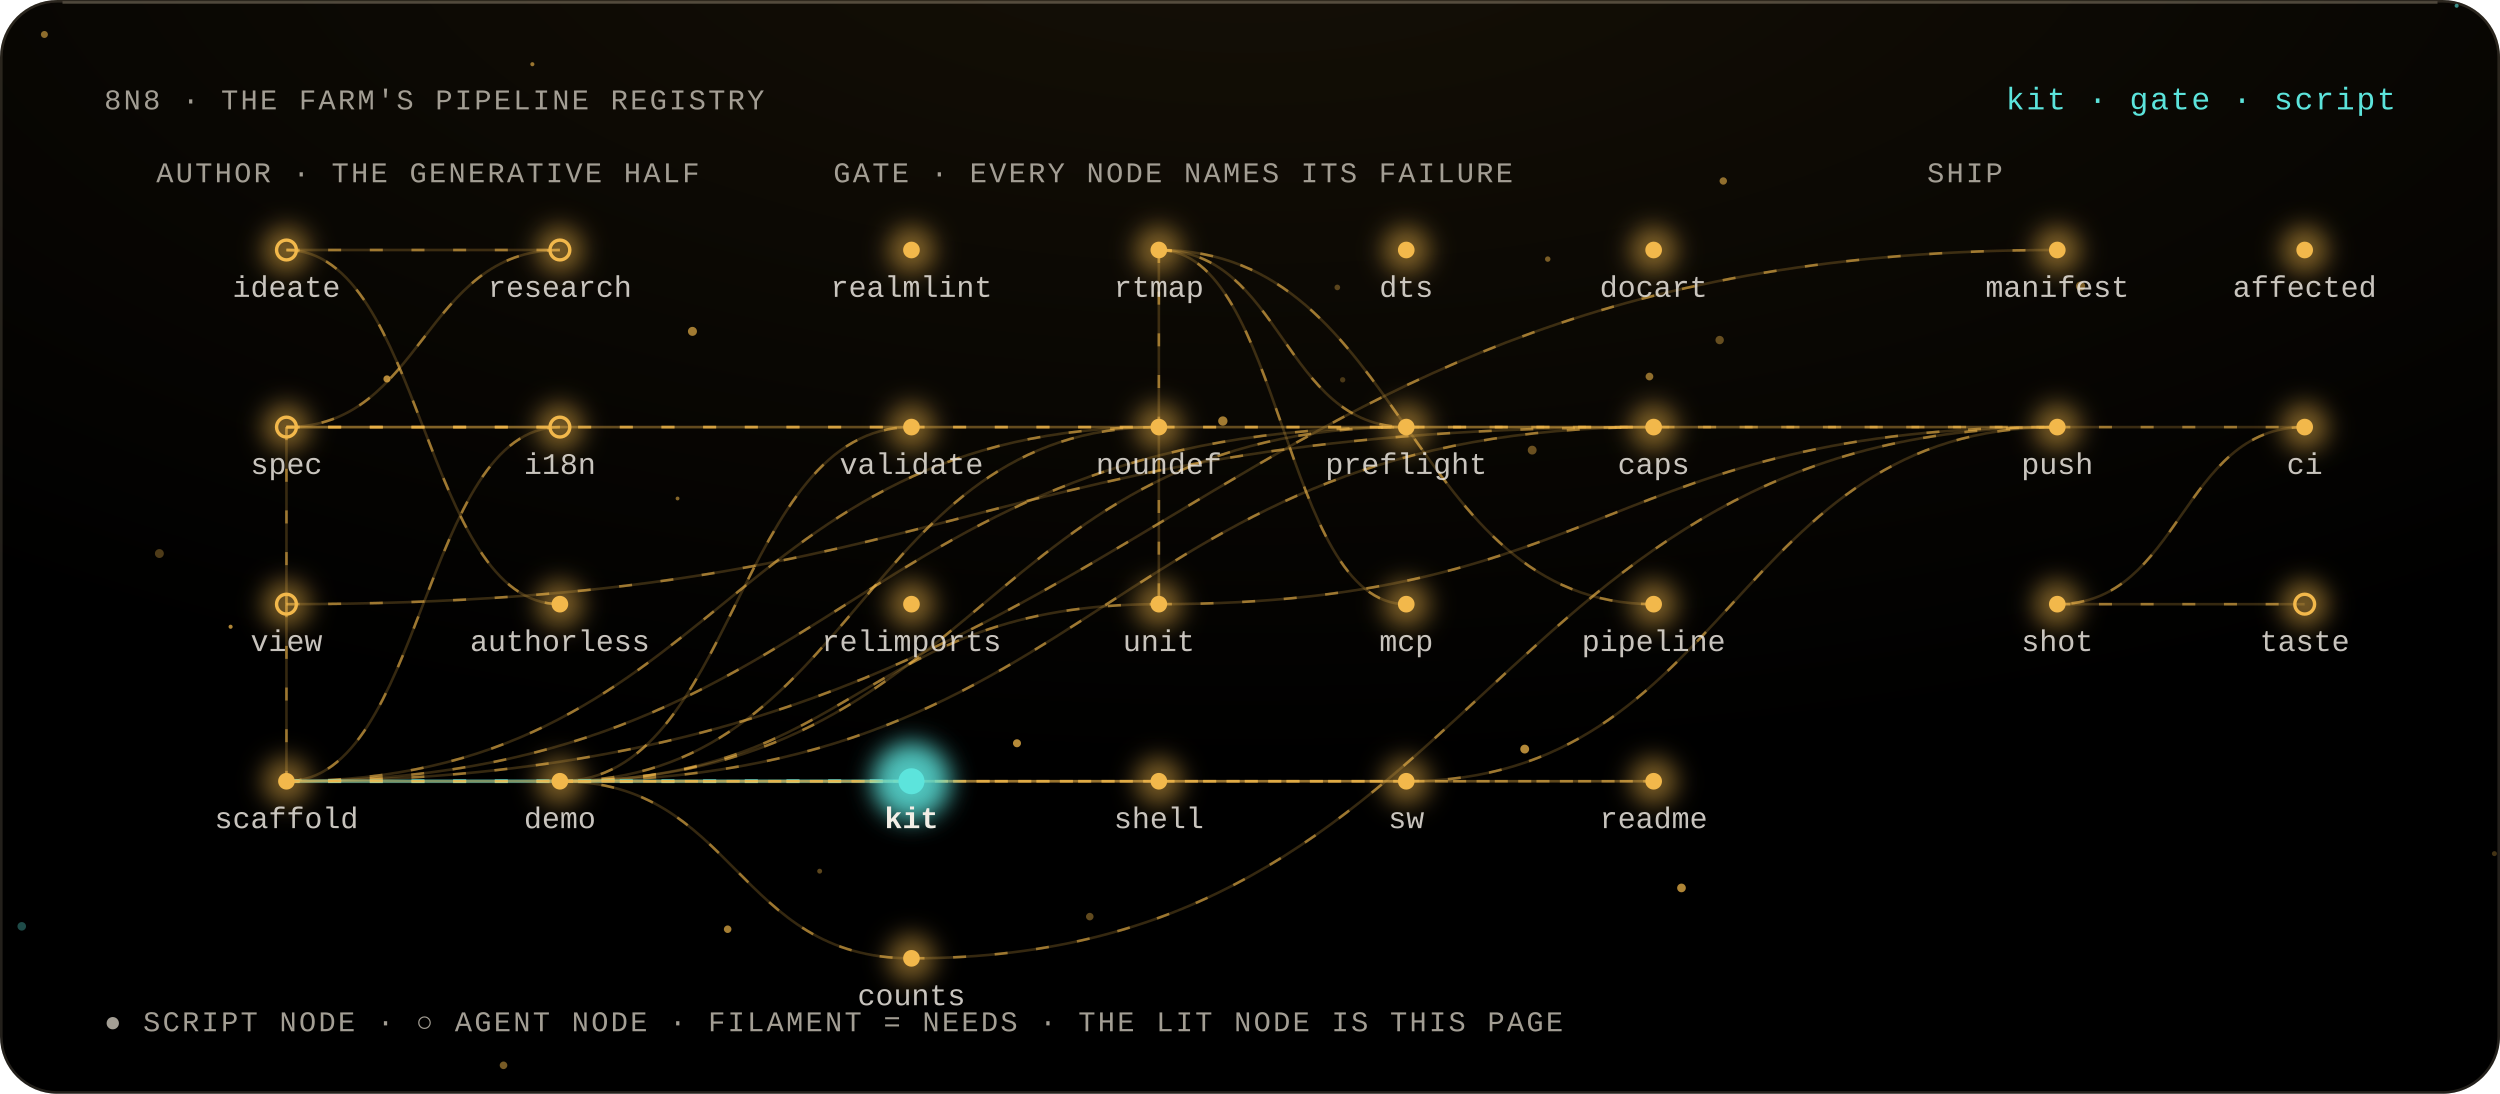
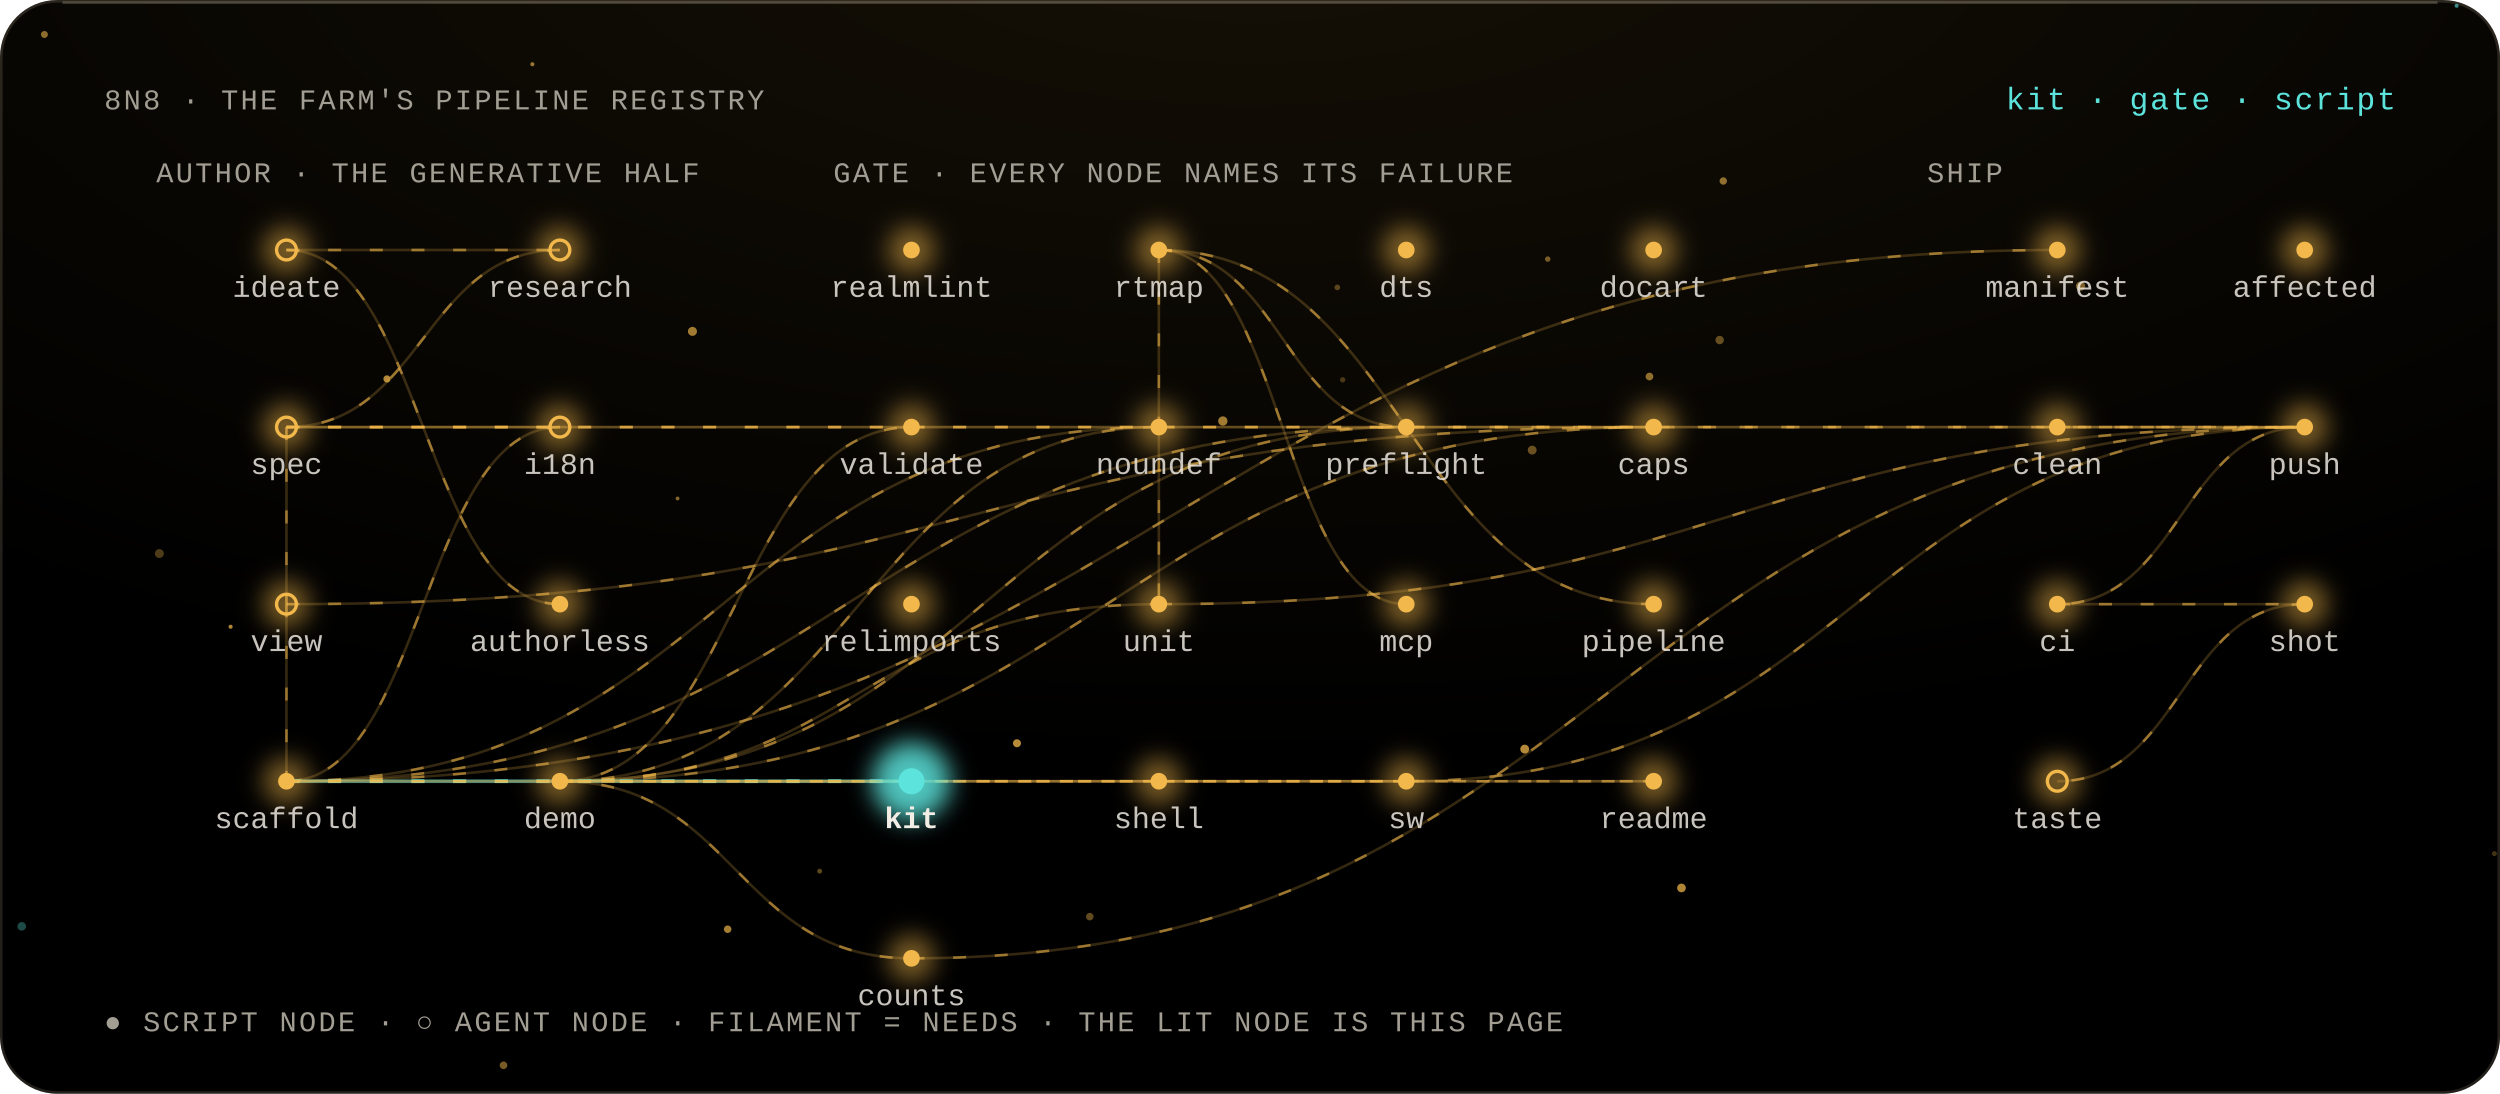
<svg xmlns="http://www.w3.org/2000/svg" viewBox="0 0 960 420" width="960" height="420" role="img" aria-labelledby="t">
  <style>
  text { font-family: 'Geist Mono', ui-monospace, 'Liberation Mono', Menlo, monospace; fill: #F2EEE6; }
  .m { fill: #A39E94; font-size: 11px; letter-spacing: .08em; }
  .l { font-size: 11.5px; }
  .h { font-size: 12px; fill: #5CE4DC; letter-spacing: .06em; }
  .flow { stroke-dasharray: 5 11; animation: flow 3s linear infinite; }
  @keyframes flow { to { stroke-dashoffset: -32; } }
  .breathe { animation: breathe 4.2s ease-in-out infinite; }
  @keyframes breathe { 50% { opacity: .38; } }
  .beat { animation: beat 2.6s ease-in-out infinite; transform-box: fill-box; transform-origin: center; }
  @keyframes beat { 50% { opacity: .55; transform: scale(1.35); } }
  .spin { transform-box: fill-box; transform-origin: center; animation: spin 48s linear infinite; }
  .spin-r { transform-box: fill-box; transform-origin: center; animation: spin 64s linear infinite reverse; }
  @keyframes spin { to { transform: rotate(360deg); } }
  @media (prefers-reduced-motion: reduce) { * { animation: none !important; } }
</style>
  <defs>
    <filter id="bloom" x="-80%" y="-80%" width="260%" height="260%">
      <feGaussianBlur stdDeviation="4.5" />
    </filter>
    <filter id="soft" x="-30%" y="-30%" width="160%" height="160%">
      <feGaussianBlur stdDeviation="1.4" />
    </filter>
    <radialGradient id="key" cx="50%" cy="-10%" r="80%">
      <stop offset="0" stop-color="#F2B84B" stop-opacity=".09" />
      <stop offset="1" stop-color="#F2B84B" stop-opacity="0" />
    </radialGradient>
    <linearGradient id="pair" x1="0" x2="1">
      <stop offset="0" stop-color="#F2B84B" />
      <stop offset="1" stop-color="#5CE4DC" />
    </linearGradient>
  </defs>
  <rect width="960" height="420" rx="22" fill="#000" />
  <rect width="960" height="420" rx="22" fill="url(#key)" />
  <rect x=".5" y=".5" width="959" height="419" rx="21.5" fill="none" stroke="rgba(255,232,196,.14)" />
  <path d="M 24 1 H 936" stroke="rgba(255,238,208,.22)" stroke-width="1" />
  <g>
    <circle cx="469.57" cy="161.67" r="1.79" fill="#F2B84B" opacity="0.66" class="breathe" style="animation-delay:-3.74s" />
    <circle cx="633.39" cy="144.59" r="1.48" fill="#F2B84B" opacity="0.58" class="breathe" style="animation-delay:-2.76s" />
    <circle cx="943.35" cy="2.21" r="0.78" fill="#5CE4DC" opacity="0.61" class="breathe" style="animation-delay:-0.59s" />
    <circle cx="204.43" cy="24.66" r="0.79" fill="#F2B84B" opacity="0.62" class="breathe" style="animation-delay:-2.71s" />
    <circle cx="193.35" cy="409.08" r="1.46" fill="#F2B84B" opacity="0.49" class="breathe" style="animation-delay:-4.07s" />
    <circle cx="588.36" cy="172.85" r="1.7" fill="#F2B84B" opacity="0.42" class="breathe" style="animation-delay:-4.13s" />
    <circle cx="661.74" cy="69.5" r="1.42" fill="#F2B84B" opacity="0.58" class="breathe" style="animation-delay:-0.64s" />
    <circle cx="513.53" cy="110.37" r="1.09" fill="#F2B84B" opacity="0.34" class="breathe" style="animation-delay:-1.25s" />
    <circle cx="957.85" cy="327.79" r="0.96" fill="#F2B84B" opacity="0.28" class="breathe" style="animation-delay:-4.03s" />
    <circle cx="660.35" cy="130.58" r="1.61" fill="#F2B84B" opacity="0.4" class="breathe" style="animation-delay:-1.34s" />
    <circle cx="260.18" cy="191.42" r="0.74" fill="#F2B84B" opacity="0.55" class="breathe" style="animation-delay:-0.78s" />
    <circle cx="390.52" cy="285.41" r="1.54" fill="#F2B84B" opacity="0.75" class="breathe" style="animation-delay:-0.26s" />
    <circle cx="645.69" cy="340.97" r="1.67" fill="#F2B84B" opacity="0.72" class="breathe" style="animation-delay:-3.22s" />
    <circle cx="279.42" cy="356.82" r="1.45" fill="#F2B84B" opacity="0.68" class="breathe" style="animation-delay:-0.67s" />
    <circle cx="148.6" cy="145.51" r="1.38" fill="#F2B84B" opacity="0.74" class="breathe" style="animation-delay:-3.25s" />
    <circle cx="61.2" cy="212.56" r="1.71" fill="#F2B84B" opacity="0.32" class="breathe" style="animation-delay:-3.63s" />
    <circle cx="265.9" cy="127.25" r="1.73" fill="#F2B84B" opacity="0.66" class="breathe" style="animation-delay:-2.42s" />
    <circle cx="418.47" cy="351.98" r="1.45" fill="#F2B84B" opacity="0.4" class="breathe" style="animation-delay:-2.51s" />
    <circle cx="515.59" cy="145.85" r="1.03" fill="#F2B84B" opacity="0.28" class="breathe" style="animation-delay:-0.95s" />
    <circle cx="8.35" cy="355.71" r="1.64" fill="#5CE4DC" opacity="0.33" class="breathe" style="animation-delay:-3.96s" />
    <circle cx="798.92" cy="109.88" r="1.78" fill="#F2B84B" opacity="0.49" class="breathe" style="animation-delay:-3.83s" />
    <circle cx="88.55" cy="240.67" r="0.79" fill="#F2B84B" opacity="0.73" class="breathe" style="animation-delay:-1.84s" />
    <circle cx="314.75" cy="334.53" r="0.95" fill="#F2B84B" opacity="0.38" class="breathe" style="animation-delay:-1.44s" />
    <circle cx="594.33" cy="99.49" r="1.05" fill="#F2B84B" opacity="0.48" class="breathe" style="animation-delay:-4.16s" />
    <circle cx="17.05" cy="13.24" r="1.35" fill="#F2B84B" opacity="0.57" class="breathe" style="animation-delay:-3.4s" />
    <circle cx="585.49" cy="287.65" r="1.7" fill="#F2B84B" opacity="0.74" class="breathe" style="animation-delay:-2.64s" />
  </g>
  <text x="40" y="42" class="m" text-anchor="start">8N8 · THE FARM'S PIPELINE REGISTRY</text>
  <text x="920" y="42" class="h" text-anchor="end">kit · gate · script</text>
  <text x="60" y="70" class="m" text-anchor="start">AUTHOR · THE GENERATIVE HALF</text>
  <text x="320" y="70" class="m" text-anchor="start">GATE · EVERY NODE NAMES ITS FAILURE</text>
  <text x="740" y="70" class="m" text-anchor="start">SHIP</text>
  <path d="M 110 96 C 162.5 96, 162.5 96, 215 96" fill="none" stroke="#F2B84B" stroke-opacity="0.22" stroke-width="1" />
  <path d="M 110 96 C 162.5 96, 162.5 96, 215 96" fill="none" stroke="#F2B84B" stroke-opacity="0.55" stroke-width="1" class="flow" />
  <path d="M 215 96 C 162.5 96, 162.5 164, 110 164" fill="none" stroke="#F2B84B" stroke-opacity="0.22" stroke-width="1" />
  <path d="M 215 96 C 162.5 96, 162.5 164, 110 164" fill="none" stroke="#F2B84B" stroke-opacity="0.55" stroke-width="1" class="flow" />
  <path d="M 110 164 C 162.5 164, 162.5 164, 215 164" fill="none" stroke="#F2B84B" stroke-opacity="0.22" stroke-width="1" />
  <path d="M 110 164 C 162.5 164, 162.5 164, 215 164" fill="none" stroke="#F2B84B" stroke-opacity="0.55" stroke-width="1" class="flow" />
  <path d="M 110 164 C 110 164, 110 232, 110 232" fill="none" stroke="#F2B84B" stroke-opacity="0.22" stroke-width="1" />
  <path d="M 110 164 C 110 164, 110 232, 110 232" fill="none" stroke="#F2B84B" stroke-opacity="0.55" stroke-width="1" class="flow" />
  <path d="M 110 96 C 162.5 96, 162.5 232, 215 232" fill="none" stroke="#F2B84B" stroke-opacity="0.22" stroke-width="1" />
  <path d="M 110 96 C 162.5 96, 162.5 232, 215 232" fill="none" stroke="#F2B84B" stroke-opacity="0.55" stroke-width="1" class="flow" />
  <path d="M 110 232 C 110 232, 110 300, 110 300" fill="none" stroke="#F2B84B" stroke-opacity="0.22" stroke-width="1" />
  <path d="M 110 232 C 110 232, 110 300, 110 300" fill="none" stroke="#F2B84B" stroke-opacity="0.55" stroke-width="1" class="flow" />
  <path d="M 215 164 C 162.5 164, 162.5 300, 110 300" fill="none" stroke="#F2B84B" stroke-opacity="0.22" stroke-width="1" />
  <path d="M 215 164 C 162.5 164, 162.5 300, 110 300" fill="none" stroke="#F2B84B" stroke-opacity="0.55" stroke-width="1" class="flow" />
  <path d="M 110 164 C 230 164, 230 164, 350 164" fill="none" stroke="#F2B84B" stroke-opacity="0.22" stroke-width="1" />
  <path d="M 110 164 C 230 164, 230 164, 350 164" fill="none" stroke="#F2B84B" stroke-opacity="0.55" stroke-width="1" class="flow" />
  <path d="M 215 300 C 282.5 300, 282.5 164, 350 164" fill="none" stroke="#F2B84B" stroke-opacity="0.22" stroke-width="1" />
  <path d="M 215 300 C 282.5 300, 282.5 164, 350 164" fill="none" stroke="#F2B84B" stroke-opacity="0.55" stroke-width="1" class="flow" />
  <path d="M 110 300 C 277.5 300, 277.5 164, 445 164" fill="none" stroke="#F2B84B" stroke-opacity="0.22" stroke-width="1" />
  <path d="M 110 300 C 277.5 300, 277.5 164, 445 164" fill="none" stroke="#F2B84B" stroke-opacity="0.55" stroke-width="1" class="flow" />
  <path d="M 215 300 C 330 300, 330 164, 445 164" fill="none" stroke="#F2B84B" stroke-opacity="0.22" stroke-width="1" />
  <path d="M 215 300 C 330 300, 330 164, 445 164" fill="none" stroke="#F2B84B" stroke-opacity="0.55" stroke-width="1" class="flow" />
  <path d="M 110 300 C 325 300, 325 164, 540 164" fill="none" stroke="#F2B84B" stroke-opacity="0.22" stroke-width="1" />
  <path d="M 110 300 C 325 300, 325 164, 540 164" fill="none" stroke="#F2B84B" stroke-opacity="0.55" stroke-width="1" class="flow" />
  <path d="M 215 300 C 377.5 300, 377.5 164, 540 164" fill="none" stroke="#F2B84B" stroke-opacity="0.22" stroke-width="1" />
  <path d="M 215 300 C 377.5 300, 377.5 164, 540 164" fill="none" stroke="#F2B84B" stroke-opacity="0.55" stroke-width="1" class="flow" />
  <path d="M 445 96 C 492.5 96, 492.5 164, 540 164" fill="none" stroke="#F2B84B" stroke-opacity="0.22" stroke-width="1" />
  <path d="M 445 96 C 492.5 96, 492.5 164, 540 164" fill="none" stroke="#F2B84B" stroke-opacity="0.55" stroke-width="1" class="flow" />
  <path d="M 110 164 C 372.5 164, 372.5 164, 635 164" fill="none" stroke="#F2B84B" stroke-opacity="0.22" stroke-width="1" />
  <path d="M 110 164 C 372.5 164, 372.5 164, 635 164" fill="none" stroke="#F2B84B" stroke-opacity="0.55" stroke-width="1" class="flow" />
  <path d="M 110 232 C 372.5 232, 372.5 164, 635 164" fill="none" stroke="#F2B84B" stroke-opacity="0.22" stroke-width="1" />
  <path d="M 110 232 C 372.5 232, 372.5 164, 635 164" fill="none" stroke="#F2B84B" stroke-opacity="0.55" stroke-width="1" class="flow" />
  <path d="M 215 300 C 425 300, 425 164, 635 164" fill="none" stroke="#F2B84B" stroke-opacity="0.22" stroke-width="1" />
  <path d="M 215 300 C 425 300, 425 164, 635 164" fill="none" stroke="#F2B84B" stroke-opacity="0.55" stroke-width="1" class="flow" />
  <path d="M 215 300 C 330 300, 330 232, 445 232" fill="none" stroke="#F2B84B" stroke-opacity="0.22" stroke-width="1" />
  <path d="M 215 300 C 330 300, 330 232, 445 232" fill="none" stroke="#F2B84B" stroke-opacity="0.55" stroke-width="1" class="flow" />
  <path d="M 445 96 C 445 96, 445 232, 445 232" fill="none" stroke="#F2B84B" stroke-opacity="0.22" stroke-width="1" />
  <path d="M 445 96 C 445 96, 445 232, 445 232" fill="none" stroke="#F2B84B" stroke-opacity="0.55" stroke-width="1" class="flow" />
  <path d="M 445 96 C 492.5 96, 492.5 232, 540 232" fill="none" stroke="#F2B84B" stroke-opacity="0.22" stroke-width="1" />
  <path d="M 445 96 C 492.5 96, 492.5 232, 540 232" fill="none" stroke="#F2B84B" stroke-opacity="0.55" stroke-width="1" class="flow" />
  <path d="M 445 96 C 540 96, 540 232, 635 232" fill="none" stroke="#F2B84B" stroke-opacity="0.22" stroke-width="1" />
  <path d="M 445 96 C 540 96, 540 232, 635 232" fill="none" stroke="#F2B84B" stroke-opacity="0.55" stroke-width="1" class="flow" />
  <path d="M 110 300 C 230 300, 230 300, 350 300" fill="none" stroke="#5CE4DC" stroke-opacity="0.55" stroke-width="1.4" />
  <path d="M 110 300 C 230 300, 230 300, 350 300" fill="none" stroke="#5CE4DC" stroke-opacity="0.95" stroke-width="1.4" class="flow" />
  <path d="M 110 300 C 325 300, 325 300, 540 300" fill="none" stroke="#F2B84B" stroke-opacity="0.22" stroke-width="1" />
  <path d="M 110 300 C 325 300, 325 300, 540 300" fill="none" stroke="#F2B84B" stroke-opacity="0.55" stroke-width="1" class="flow" />
  <path d="M 215 300 C 377.5 300, 377.5 300, 540 300" fill="none" stroke="#F2B84B" stroke-opacity="0.22" stroke-width="1" />
  <path d="M 215 300 C 377.5 300, 377.5 300, 540 300" fill="none" stroke="#F2B84B" stroke-opacity="0.55" stroke-width="1" class="flow" />
  <path d="M 110 300 C 372.5 300, 372.5 300, 635 300" fill="none" stroke="#F2B84B" stroke-opacity="0.22" stroke-width="1" />
  <path d="M 110 300 C 372.5 300, 372.5 300, 635 300" fill="none" stroke="#F2B84B" stroke-opacity="0.55" stroke-width="1" class="flow" />
  <path d="M 215 300 C 425 300, 425 300, 635 300" fill="none" stroke="#F2B84B" stroke-opacity="0.22" stroke-width="1" />
  <path d="M 215 300 C 425 300, 425 300, 635 300" fill="none" stroke="#F2B84B" stroke-opacity="0.55" stroke-width="1" class="flow" />
  <path d="M 215 300 C 282.5 300, 282.5 368, 350 368" fill="none" stroke="#F2B84B" stroke-opacity="0.22" stroke-width="1" />
  <path d="M 215 300 C 282.5 300, 282.5 368, 350 368" fill="none" stroke="#F2B84B" stroke-opacity="0.55" stroke-width="1" class="flow" />
  <path d="M 110 300 C 450 300, 450 96, 790 96" fill="none" stroke="#F2B84B" stroke-opacity="0.22" stroke-width="1" />
  <path d="M 110 300 C 450 300, 450 96, 790 96" fill="none" stroke="#F2B84B" stroke-opacity="0.55" stroke-width="1" class="flow" />
-   <path d="M 350 164 C 570 164, 570 164, 790 164" fill="none" stroke="#F2B84B" stroke-opacity="0.22" stroke-width="1" />
-   <path d="M 350 164 C 570 164, 570 164, 790 164" fill="none" stroke="#F2B84B" stroke-opacity="0.55" stroke-width="1" class="flow" />
-   <path d="M 540 164 C 665 164, 665 164, 790 164" fill="none" stroke="#F2B84B" stroke-opacity="0.22" stroke-width="1" />
-   <path d="M 540 164 C 665 164, 665 164, 790 164" fill="none" stroke="#F2B84B" stroke-opacity="0.55" stroke-width="1" class="flow" />
-   <path d="M 445 232 C 617.5 232, 617.5 164, 790 164" fill="none" stroke="#F2B84B" stroke-opacity="0.22" stroke-width="1" />
-   <path d="M 445 232 C 617.5 232, 617.5 164, 790 164" fill="none" stroke="#F2B84B" stroke-opacity="0.55" stroke-width="1" class="flow" />
-   <path d="M 540 300 C 665 300, 665 164, 790 164" fill="none" stroke="#F2B84B" stroke-opacity="0.22" stroke-width="1" />
-   <path d="M 540 300 C 665 300, 665 164, 790 164" fill="none" stroke="#F2B84B" stroke-opacity="0.55" stroke-width="1" class="flow" />
-   <path d="M 350 368 C 570 368, 570 164, 790 164" fill="none" stroke="#F2B84B" stroke-opacity="0.22" stroke-width="1" />
-   <path d="M 350 368 C 570 368, 570 164, 790 164" fill="none" stroke="#F2B84B" stroke-opacity="0.55" stroke-width="1" class="flow" />
+   <path d="M 350 164 C 617.5 164, 617.5 164, 885 164" fill="none" stroke="#F2B84B" stroke-opacity="0.22" stroke-width="1" />
+   <path d="M 350 164 C 617.5 164, 617.5 164, 885 164" fill="none" stroke="#F2B84B" stroke-opacity="0.55" stroke-width="1" class="flow" />
+   <path d="M 540 164 C 712.5 164, 712.5 164, 885 164" fill="none" stroke="#F2B84B" stroke-opacity="0.22" stroke-width="1" />
+   <path d="M 540 164 C 712.5 164, 712.5 164, 885 164" fill="none" stroke="#F2B84B" stroke-opacity="0.55" stroke-width="1" class="flow" />
+   <path d="M 445 232 C 665 232, 665 164, 885 164" fill="none" stroke="#F2B84B" stroke-opacity="0.22" stroke-width="1" />
+   <path d="M 445 232 C 665 232, 665 164, 885 164" fill="none" stroke="#F2B84B" stroke-opacity="0.55" stroke-width="1" class="flow" />
+   <path d="M 540 300 C 712.5 300, 712.5 164, 885 164" fill="none" stroke="#F2B84B" stroke-opacity="0.22" stroke-width="1" />
+   <path d="M 540 300 C 712.5 300, 712.5 164, 885 164" fill="none" stroke="#F2B84B" stroke-opacity="0.55" stroke-width="1" class="flow" />
+   <path d="M 350 368 C 617.5 368, 617.5 164, 885 164" fill="none" stroke="#F2B84B" stroke-opacity="0.22" stroke-width="1" />
+   <path d="M 350 368 C 617.5 368, 617.5 164, 885 164" fill="none" stroke="#F2B84B" stroke-opacity="0.55" stroke-width="1" class="flow" />
  <path d="M 790 164 C 837.5 164, 837.5 164, 885 164" fill="none" stroke="#F2B84B" stroke-opacity="0.22" stroke-width="1" />
  <path d="M 790 164 C 837.5 164, 837.5 164, 885 164" fill="none" stroke="#F2B84B" stroke-opacity="0.55" stroke-width="1" class="flow" />
  <path d="M 885 164 C 837.5 164, 837.5 232, 790 232" fill="none" stroke="#F2B84B" stroke-opacity="0.22" stroke-width="1" />
  <path d="M 885 164 C 837.5 164, 837.5 232, 790 232" fill="none" stroke="#F2B84B" stroke-opacity="0.55" stroke-width="1" class="flow" />
  <path d="M 790 232 C 837.5 232, 837.5 232, 885 232" fill="none" stroke="#F2B84B" stroke-opacity="0.22" stroke-width="1" />
  <path d="M 790 232 C 837.5 232, 837.5 232, 885 232" fill="none" stroke="#F2B84B" stroke-opacity="0.55" stroke-width="1" class="flow" />
+   <path d="M 885 232 C 837.5 232, 837.5 300, 790 300" fill="none" stroke="#F2B84B" stroke-opacity="0.22" stroke-width="1" />
+   <path d="M 885 232 C 837.5 232, 837.5 300, 790 300" fill="none" stroke="#F2B84B" stroke-opacity="0.55" stroke-width="1" class="flow" />
  <g>
    <circle cx="110" cy="96" r="9" fill="#F2B84B" opacity="0.5" filter="url(#bloom)" class="breathe" style="animation-delay:-2.9s" />
    <circle cx="110" cy="96" r="3.8" fill="none" stroke="#F2B84B" stroke-width="1.3" />
  </g>
  <text x="110" y="114" class="l" text-anchor="middle" fill="#F2EEE6" fill-opacity=".82">ideate</text>
  <g>
    <circle cx="215" cy="96" r="9" fill="#F2B84B" opacity="0.5" filter="url(#bloom)" class="breathe" style="animation-delay:-3.95s" />
    <circle cx="215" cy="96" r="3.8" fill="none" stroke="#F2B84B" stroke-width="1.3" />
  </g>
  <text x="215" y="114" class="l" text-anchor="middle" fill="#F2EEE6" fill-opacity=".82">research</text>
  <g>
    <circle cx="110" cy="164" r="9" fill="#F2B84B" opacity="0.5" filter="url(#bloom)" class="breathe" style="animation-delay:-1.96s" />
    <circle cx="110" cy="164" r="3.8" fill="none" stroke="#F2B84B" stroke-width="1.3" />
  </g>
  <text x="110" y="182" class="l" text-anchor="middle" fill="#F2EEE6" fill-opacity=".82">spec</text>
  <g>
    <circle cx="215" cy="164" r="9" fill="#F2B84B" opacity="0.5" filter="url(#bloom)" class="breathe" style="animation-delay:-1.54s" />
    <circle cx="215" cy="164" r="3.8" fill="none" stroke="#F2B84B" stroke-width="1.3" />
  </g>
  <text x="215" y="182" class="l" text-anchor="middle" fill="#F2EEE6" fill-opacity=".82">i18n</text>
  <g>
    <circle cx="110" cy="232" r="9" fill="#F2B84B" opacity="0.5" filter="url(#bloom)" class="breathe" style="animation-delay:-3.26s" />
    <circle cx="110" cy="232" r="3.8" fill="none" stroke="#F2B84B" stroke-width="1.3" />
  </g>
  <text x="110" y="250" class="l" text-anchor="middle" fill="#F2EEE6" fill-opacity=".82">view</text>
  <g>
    <circle cx="215" cy="232" r="9" fill="#F2B84B" opacity="0.5" filter="url(#bloom)" class="breathe" style="animation-delay:-3.56s" />
    <circle cx="215" cy="232" r="3.2" fill="#F2B84B" />
  </g>
  <text x="215" y="250" class="l" text-anchor="middle" fill="#F2EEE6" fill-opacity=".82">authorless</text>
  <g>
    <circle cx="110" cy="300" r="9" fill="#F2B84B" opacity="0.5" filter="url(#bloom)" class="breathe" style="animation-delay:-2.8s" />
    <circle cx="110" cy="300" r="3.2" fill="#F2B84B" />
  </g>
  <text x="110" y="318" class="l" text-anchor="middle" fill="#F2EEE6" fill-opacity=".82">scaffold</text>
  <g>
    <circle cx="215" cy="300" r="9" fill="#F2B84B" opacity="0.5" filter="url(#bloom)" class="breathe" style="animation-delay:-2.85s" />
    <circle cx="215" cy="300" r="3.2" fill="#F2B84B" />
  </g>
  <text x="215" y="318" class="l" text-anchor="middle" fill="#F2EEE6" fill-opacity=".82">demo</text>
  <g>
    <circle cx="350" cy="96" r="9" fill="#F2B84B" opacity="0.5" filter="url(#bloom)" class="breathe" style="animation-delay:-2.64s" />
    <circle cx="350" cy="96" r="3.2" fill="#F2B84B" />
  </g>
  <text x="350" y="114" class="l" text-anchor="middle" fill="#F2EEE6" fill-opacity=".82">realmlint</text>
  <g>
    <circle cx="445" cy="96" r="9" fill="#F2B84B" opacity="0.5" filter="url(#bloom)" class="breathe" style="animation-delay:-1.38s" />
    <circle cx="445" cy="96" r="3.2" fill="#F2B84B" />
  </g>
  <text x="445" y="114" class="l" text-anchor="middle" fill="#F2EEE6" fill-opacity=".82">rtmap</text>
  <g>
    <circle cx="540" cy="96" r="9" fill="#F2B84B" opacity="0.5" filter="url(#bloom)" class="breathe" style="animation-delay:-2.66s" />
    <circle cx="540" cy="96" r="3.2" fill="#F2B84B" />
  </g>
  <text x="540" y="114" class="l" text-anchor="middle" fill="#F2EEE6" fill-opacity=".82">dts</text>
  <g>
    <circle cx="635" cy="96" r="9" fill="#F2B84B" opacity="0.5" filter="url(#bloom)" class="breathe" style="animation-delay:-2.63s" />
    <circle cx="635" cy="96" r="3.2" fill="#F2B84B" />
  </g>
  <text x="635" y="114" class="l" text-anchor="middle" fill="#F2EEE6" fill-opacity=".82">docart</text>
  <g>
    <circle cx="350" cy="164" r="9" fill="#F2B84B" opacity="0.5" filter="url(#bloom)" class="breathe" style="animation-delay:-0.32s" />
    <circle cx="350" cy="164" r="3.2" fill="#F2B84B" />
  </g>
  <text x="350" y="182" class="l" text-anchor="middle" fill="#F2EEE6" fill-opacity=".82">validate</text>
  <g>
    <circle cx="445" cy="164" r="9" fill="#F2B84B" opacity="0.5" filter="url(#bloom)" class="breathe" style="animation-delay:-0.28s" />
    <circle cx="445" cy="164" r="3.2" fill="#F2B84B" />
  </g>
  <text x="445" y="182" class="l" text-anchor="middle" fill="#F2EEE6" fill-opacity=".82">noundef</text>
  <g>
    <circle cx="540" cy="164" r="9" fill="#F2B84B" opacity="0.5" filter="url(#bloom)" class="breathe" style="animation-delay:-3.93s" />
    <circle cx="540" cy="164" r="3.2" fill="#F2B84B" />
  </g>
  <text x="540" y="182" class="l" text-anchor="middle" fill="#F2EEE6" fill-opacity=".82">preflight</text>
  <g>
    <circle cx="635" cy="164" r="9" fill="#F2B84B" opacity="0.5" filter="url(#bloom)" class="breathe" style="animation-delay:-0.02s" />
    <circle cx="635" cy="164" r="3.2" fill="#F2B84B" />
  </g>
  <text x="635" y="182" class="l" text-anchor="middle" fill="#F2EEE6" fill-opacity=".82">caps</text>
  <g>
    <circle cx="350" cy="232" r="9" fill="#F2B84B" opacity="0.5" filter="url(#bloom)" class="breathe" style="animation-delay:-2.85s" />
    <circle cx="350" cy="232" r="3.2" fill="#F2B84B" />
  </g>
  <text x="350" y="250" class="l" text-anchor="middle" fill="#F2EEE6" fill-opacity=".82">relimports</text>
  <g>
    <circle cx="445" cy="232" r="9" fill="#F2B84B" opacity="0.5" filter="url(#bloom)" class="breathe" style="animation-delay:-0.57s" />
    <circle cx="445" cy="232" r="3.2" fill="#F2B84B" />
  </g>
  <text x="445" y="250" class="l" text-anchor="middle" fill="#F2EEE6" fill-opacity=".82">unit</text>
  <g>
    <circle cx="540" cy="232" r="9" fill="#F2B84B" opacity="0.5" filter="url(#bloom)" class="breathe" style="animation-delay:-3.31s" />
    <circle cx="540" cy="232" r="3.2" fill="#F2B84B" />
  </g>
  <text x="540" y="250" class="l" text-anchor="middle" fill="#F2EEE6" fill-opacity=".82">mcp</text>
  <g>
    <circle cx="635" cy="232" r="9" fill="#F2B84B" opacity="0.5" filter="url(#bloom)" class="breathe" style="animation-delay:-0.33s" />
    <circle cx="635" cy="232" r="3.2" fill="#F2B84B" />
  </g>
  <text x="635" y="250" class="l" text-anchor="middle" fill="#F2EEE6" fill-opacity=".82">pipeline</text>
  <g>
    <circle cx="350" cy="300" r="15" fill="#5CE4DC" opacity="0.85" filter="url(#bloom)" class="beat" style="animation-delay:-0.85s" />
    <circle cx="350" cy="300" r="5" fill="#5CE4DC" />
  </g>
  <text x="350" y="318" class="l" text-anchor="middle" fill="#5CE4DC" font-weight="700">kit</text>
  <g>
    <circle cx="445" cy="300" r="9" fill="#F2B84B" opacity="0.5" filter="url(#bloom)" class="breathe" style="animation-delay:-0.23s" />
    <circle cx="445" cy="300" r="3.2" fill="#F2B84B" />
  </g>
  <text x="445" y="318" class="l" text-anchor="middle" fill="#F2EEE6" fill-opacity=".82">shell</text>
  <g>
    <circle cx="540" cy="300" r="9" fill="#F2B84B" opacity="0.5" filter="url(#bloom)" class="breathe" style="animation-delay:-2.93s" />
    <circle cx="540" cy="300" r="3.2" fill="#F2B84B" />
  </g>
  <text x="540" y="318" class="l" text-anchor="middle" fill="#F2EEE6" fill-opacity=".82">sw</text>
  <g>
    <circle cx="635" cy="300" r="9" fill="#F2B84B" opacity="0.5" filter="url(#bloom)" class="breathe" style="animation-delay:-2.58s" />
    <circle cx="635" cy="300" r="3.2" fill="#F2B84B" />
  </g>
  <text x="635" y="318" class="l" text-anchor="middle" fill="#F2EEE6" fill-opacity=".82">readme</text>
  <g>
    <circle cx="350" cy="368" r="9" fill="#F2B84B" opacity="0.5" filter="url(#bloom)" class="breathe" style="animation-delay:-0.91s" />
    <circle cx="350" cy="368" r="3.2" fill="#F2B84B" />
  </g>
  <text x="350" y="386" class="l" text-anchor="middle" fill="#F2EEE6" fill-opacity=".82">counts</text>
  <g>
    <circle cx="790" cy="96" r="9" fill="#F2B84B" opacity="0.5" filter="url(#bloom)" class="breathe" style="animation-delay:-2.77s" />
    <circle cx="790" cy="96" r="3.2" fill="#F2B84B" />
  </g>
  <text x="790" y="114" class="l" text-anchor="middle" fill="#F2EEE6" fill-opacity=".82">manifest</text>
  <g>
    <circle cx="885" cy="96" r="9" fill="#F2B84B" opacity="0.5" filter="url(#bloom)" class="breathe" style="animation-delay:-0.81s" />
    <circle cx="885" cy="96" r="3.2" fill="#F2B84B" />
  </g>
  <text x="885" y="114" class="l" text-anchor="middle" fill="#F2EEE6" fill-opacity=".82">affected</text>
  <g>
    <circle cx="790" cy="164" r="9" fill="#F2B84B" opacity="0.5" filter="url(#bloom)" class="breathe" style="animation-delay:-3.9s" />
    <circle cx="790" cy="164" r="3.2" fill="#F2B84B" />
  </g>
-   <text x="790" y="182" class="l" text-anchor="middle" fill="#F2EEE6" fill-opacity=".82">push</text>
+   <text x="790" y="182" class="l" text-anchor="middle" fill="#F2EEE6" fill-opacity=".82">clean</text>
  <g>
    <circle cx="885" cy="164" r="9" fill="#F2B84B" opacity="0.5" filter="url(#bloom)" class="breathe" style="animation-delay:-1.91s" />
    <circle cx="885" cy="164" r="3.2" fill="#F2B84B" />
  </g>
-   <text x="885" y="182" class="l" text-anchor="middle" fill="#F2EEE6" fill-opacity=".82">ci</text>
+   <text x="885" y="182" class="l" text-anchor="middle" fill="#F2EEE6" fill-opacity=".82">push</text>
  <g>
    <circle cx="790" cy="232" r="9" fill="#F2B84B" opacity="0.5" filter="url(#bloom)" class="breathe" style="animation-delay:-3.87s" />
    <circle cx="790" cy="232" r="3.2" fill="#F2B84B" />
  </g>
-   <text x="790" y="250" class="l" text-anchor="middle" fill="#F2EEE6" fill-opacity=".82">shot</text>
+   <text x="790" y="250" class="l" text-anchor="middle" fill="#F2EEE6" fill-opacity=".82">ci</text>
  <g>
    <circle cx="885" cy="232" r="9" fill="#F2B84B" opacity="0.5" filter="url(#bloom)" class="breathe" style="animation-delay:-3.25s" />
-     <circle cx="885" cy="232" r="3.8" fill="none" stroke="#F2B84B" stroke-width="1.3" />
-   </g>
-   <text x="885" y="250" class="l" text-anchor="middle" fill="#F2EEE6" fill-opacity=".82">taste</text>
+     <circle cx="885" cy="232" r="3.2" fill="#F2B84B" />
+   </g>
+   <text x="885" y="250" class="l" text-anchor="middle" fill="#F2EEE6" fill-opacity=".82">shot</text>
+   <g>
+     <circle cx="790" cy="300" r="9" fill="#F2B84B" opacity="0.5" filter="url(#bloom)" class="breathe" style="animation-delay:-3.65s" />
+     <circle cx="790" cy="300" r="3.8" fill="none" stroke="#F2B84B" stroke-width="1.3" />
+   </g>
+   <text x="790" y="318" class="l" text-anchor="middle" fill="#F2EEE6" fill-opacity=".82">taste</text>
  <text x="40" y="396" class="m" text-anchor="start">● SCRIPT NODE  ·  ○ AGENT NODE  ·  FILAMENT = NEEDS  ·  THE LIT NODE IS THIS PAGE</text>
</svg>
